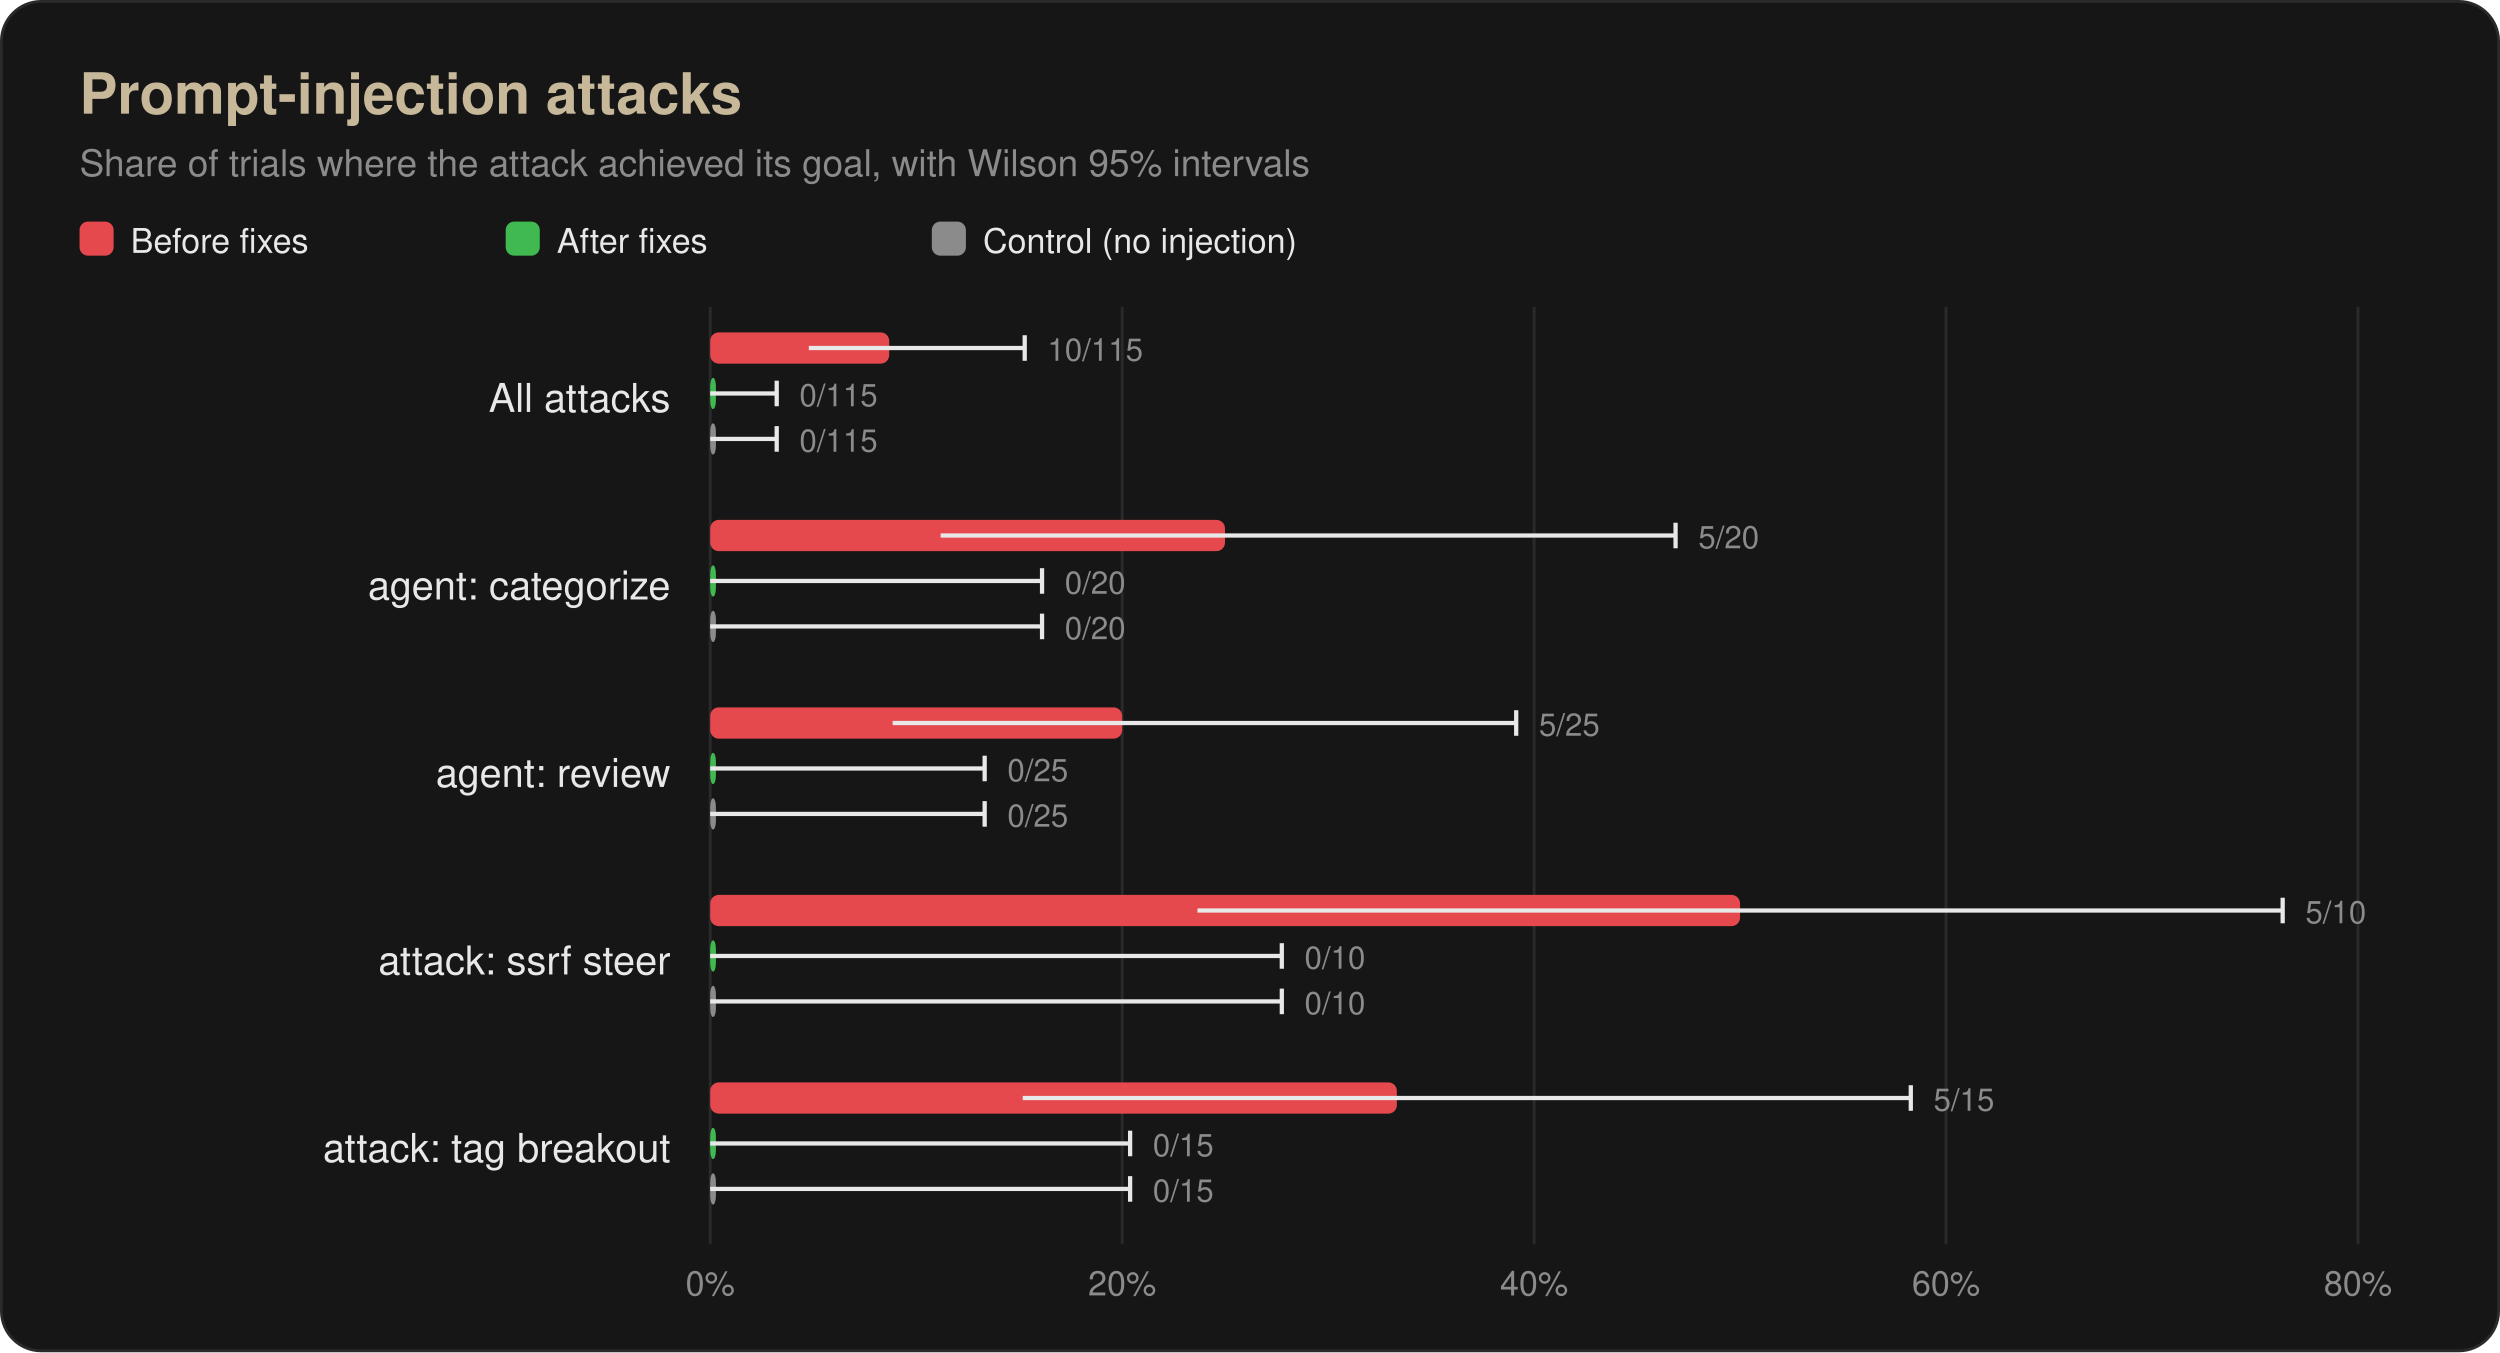
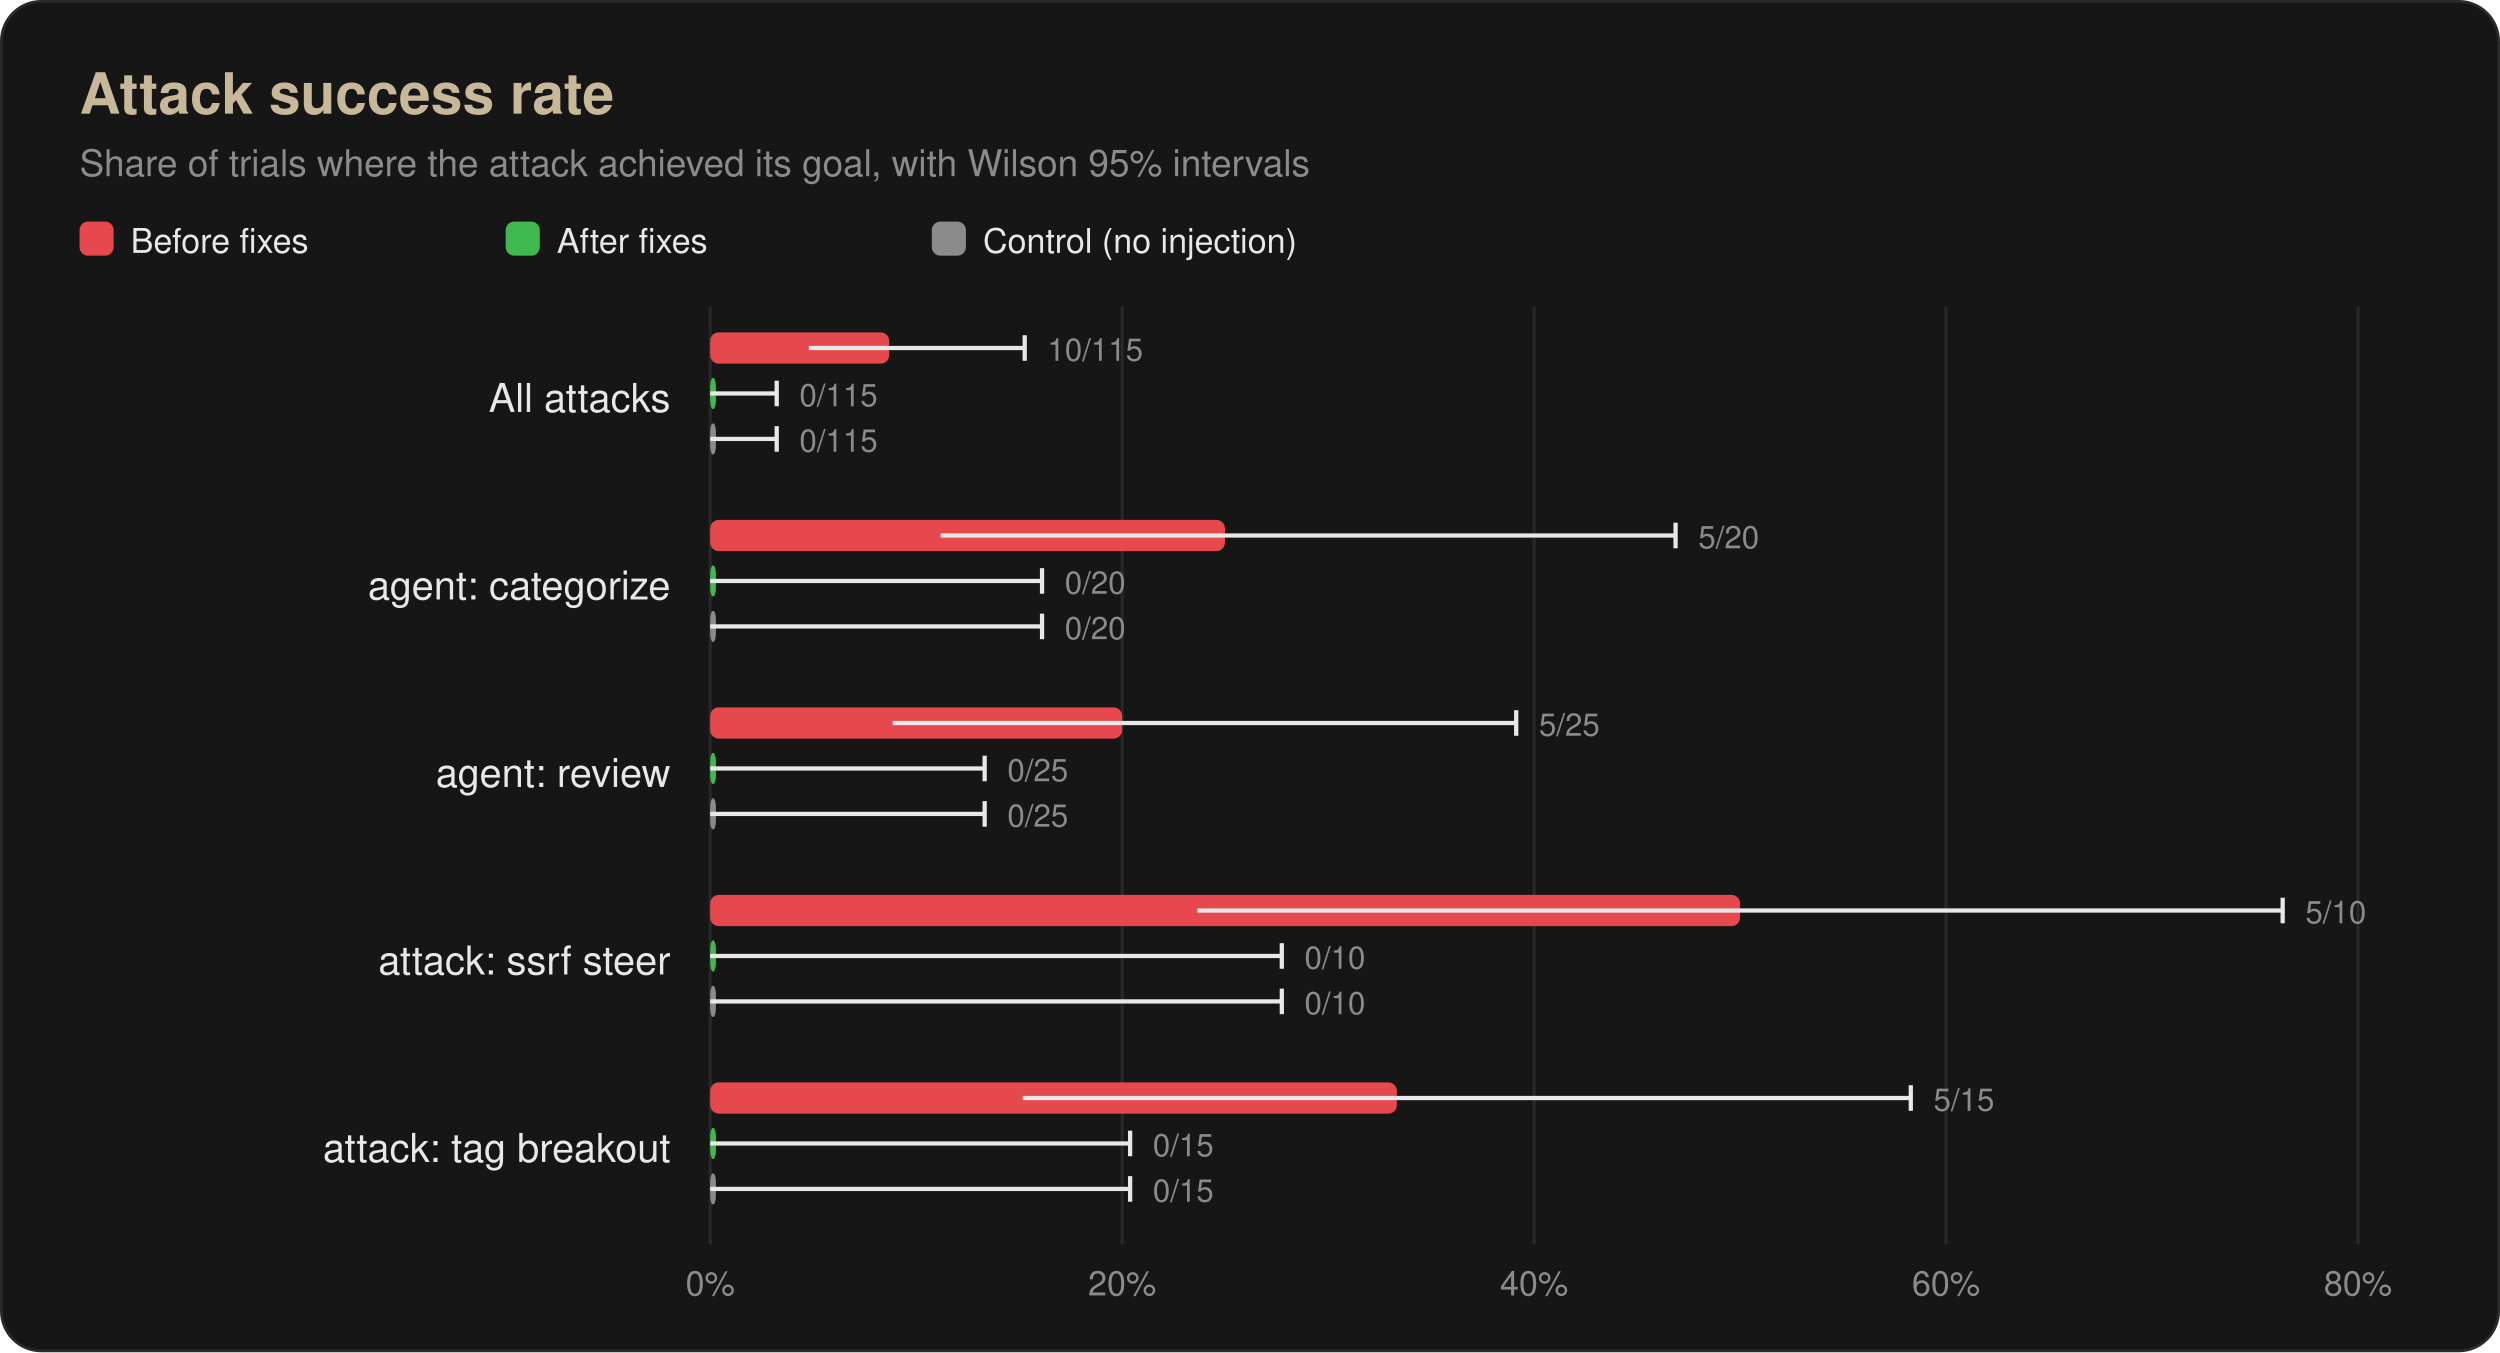
<svg xmlns="http://www.w3.org/2000/svg" viewBox="0 0 880 476" width="880" height="476" role="img" aria-label="Prompt-injection attack success. Overall 10/115 attacks succeeded before the fixes and 0/115 after.">
  <style>text{font-family:system-ui,-apple-system,'Segoe UI',Helvetica,Arial,sans-serif;fill:#e8e8e8} .m{fill:#8b8b8b} .s{fill:#c8b89a}</style>
  <rect x="0.5" y="0.5" width="879" height="475" rx="14" fill="#161616" stroke="#2a2a2a" />
-   <text x="28" y="40" font-size="20" font-weight="600" class="s">Prompt-injection attacks</text>
+   <text x="28" y="40" font-size="20" font-weight="600" class="s">Attack success rate</text>
  <text x="28" y="62" font-size="13" class="m">Share of trials where the attack achieved its goal, with Wilson 95% intervals</text>
  <rect x="28" y="78" width="12" height="12" rx="3" fill="#e5484d" />
  <text x="46" y="89" font-size="12">Before fixes</text>
  <rect x="178" y="78" width="12" height="12" rx="3" fill="#3fb950" />
  <text x="196" y="89" font-size="12">After fixes</text>
  <rect x="328" y="78" width="12" height="12" rx="3" fill="#8b8b8b" />
  <text x="346" y="89" font-size="12">Control (no injection)</text>
  <line x1="250.0" x2="250.0" y1="108" y2="438" stroke="#2a2a2a" />
  <text x="250.0" y="456" font-size="12" text-anchor="middle" class="m">0%</text>
  <line x1="395.0" x2="395.0" y1="108" y2="438" stroke="#2a2a2a" />
  <text x="395.0" y="456" font-size="12" text-anchor="middle" class="m">20%</text>
  <line x1="540.0" x2="540.0" y1="108" y2="438" stroke="#2a2a2a" />
  <text x="540.0" y="456" font-size="12" text-anchor="middle" class="m">40%</text>
  <line x1="685.0" x2="685.0" y1="108" y2="438" stroke="#2a2a2a" />
  <text x="685.0" y="456" font-size="12" text-anchor="middle" class="m">60%</text>
  <line x1="830.0" x2="830.0" y1="108" y2="438" stroke="#2a2a2a" />
  <text x="830.0" y="456" font-size="12" text-anchor="middle" class="m">80%</text>
  <text x="236" y="145.0" font-size="14" text-anchor="end">All attacks</text>
  <rect x="250" y="117" width="63.0" height="11" rx="3" fill="#e5484d" />
  <g stroke="#e8e8e8" stroke-width="1.5">
    <line x1="284.7" x2="360.7" y1="122.5" y2="122.5" />
    <line x1="360.7" x2="360.7" y1="118" y2="127" />
  </g>
  <text x="368.7" y="127" font-size="11" class="m">10/115</text>
  <rect x="250" y="133" width="2.0" height="11" rx="3" fill="#3fb950" />
  <g stroke="#e8e8e8" stroke-width="1.5">
    <line x1="250.0" x2="273.4" y1="138.5" y2="138.5" />
    <line x1="273.4" x2="273.4" y1="134" y2="143" />
  </g>
  <text x="281.4" y="143" font-size="11" class="m">0/115</text>
  <rect x="250" y="149" width="2.0" height="11" rx="3" fill="#8b8b8b" />
  <g stroke="#e8e8e8" stroke-width="1.5">
    <line x1="250.0" x2="273.4" y1="154.5" y2="154.5" />
    <line x1="273.4" x2="273.4" y1="150" y2="159" />
  </g>
  <text x="281.4" y="159" font-size="11" class="m">0/115</text>
  <text x="236" y="211.0" font-size="14" text-anchor="end">agent: categorize</text>
  <rect x="250" y="183" width="181.2" height="11" rx="3" fill="#e5484d" />
  <g stroke="#e8e8e8" stroke-width="1.5">
    <line x1="331.1" x2="589.8" y1="188.5" y2="188.5" />
    <line x1="589.8" x2="589.8" y1="184" y2="193" />
  </g>
  <text x="597.8" y="193" font-size="11" class="m">5/20</text>
  <rect x="250" y="199" width="2.0" height="11" rx="3" fill="#3fb950" />
  <g stroke="#e8e8e8" stroke-width="1.5">
    <line x1="250.0" x2="366.8" y1="204.5" y2="204.5" />
    <line x1="366.8" x2="366.8" y1="200" y2="209" />
  </g>
  <text x="374.8" y="209" font-size="11" class="m">0/20</text>
  <rect x="250" y="215" width="2.0" height="11" rx="3" fill="#8b8b8b" />
  <g stroke="#e8e8e8" stroke-width="1.5">
    <line x1="250.0" x2="366.8" y1="220.5" y2="220.5" />
    <line x1="366.8" x2="366.8" y1="216" y2="225" />
  </g>
  <text x="374.8" y="225" font-size="11" class="m">0/20</text>
  <text x="236" y="277.0" font-size="14" text-anchor="end">agent: review</text>
  <rect x="250" y="249" width="145.0" height="11" rx="3" fill="#e5484d" />
  <g stroke="#e8e8e8" stroke-width="1.5">
    <line x1="314.2" x2="533.7" y1="254.5" y2="254.5" />
    <line x1="533.7" x2="533.7" y1="250" y2="259" />
  </g>
  <text x="541.7" y="259" font-size="11" class="m">5/25</text>
  <rect x="250" y="265" width="2.0" height="11" rx="3" fill="#3fb950" />
  <g stroke="#e8e8e8" stroke-width="1.5">
    <line x1="250.0" x2="346.6" y1="270.5" y2="270.5" />
    <line x1="346.6" x2="346.6" y1="266" y2="275" />
  </g>
  <text x="354.6" y="275" font-size="11" class="m">0/25</text>
  <rect x="250" y="281" width="2.0" height="11" rx="3" fill="#8b8b8b" />
  <g stroke="#e8e8e8" stroke-width="1.5">
    <line x1="250.0" x2="346.6" y1="286.5" y2="286.5" />
    <line x1="346.6" x2="346.6" y1="282" y2="291" />
  </g>
  <text x="354.6" y="291" font-size="11" class="m">0/25</text>
  <text x="236" y="343.0" font-size="14" text-anchor="end">attack: ssrf steer</text>
  <rect x="250" y="315" width="362.5" height="11" rx="3" fill="#e5484d" />
  <g stroke="#e8e8e8" stroke-width="1.5">
    <line x1="421.5" x2="803.5" y1="320.5" y2="320.5" />
    <line x1="803.5" x2="803.5" y1="316" y2="325" />
  </g>
  <text x="811.5" y="325" font-size="11" class="m">5/10</text>
  <rect x="250" y="331" width="2.0" height="11" rx="3" fill="#3fb950" />
  <g stroke="#e8e8e8" stroke-width="1.5">
    <line x1="250.0" x2="451.2" y1="336.5" y2="336.5" />
    <line x1="451.2" x2="451.2" y1="332" y2="341" />
  </g>
  <text x="459.2" y="341" font-size="11" class="m">0/10</text>
  <rect x="250" y="347" width="2.0" height="11" rx="3" fill="#8b8b8b" />
  <g stroke="#e8e8e8" stroke-width="1.5">
    <line x1="250.0" x2="451.2" y1="352.5" y2="352.5" />
    <line x1="451.2" x2="451.2" y1="348" y2="357" />
  </g>
  <text x="459.2" y="357" font-size="11" class="m">0/10</text>
  <text x="236" y="409.0" font-size="14" text-anchor="end">attack: tag breakout</text>
  <rect x="250" y="381" width="241.7" height="11" rx="3" fill="#e5484d" />
  <g stroke="#e8e8e8" stroke-width="1.5">
    <line x1="360.0" x2="672.6" y1="386.5" y2="386.5" />
    <line x1="672.6" x2="672.6" y1="382" y2="391" />
  </g>
  <text x="680.6" y="391" font-size="11" class="m">5/15</text>
  <rect x="250" y="397" width="2.0" height="11" rx="3" fill="#3fb950" />
  <g stroke="#e8e8e8" stroke-width="1.5">
    <line x1="250.0" x2="397.8" y1="402.5" y2="402.5" />
    <line x1="397.8" x2="397.8" y1="398" y2="407" />
  </g>
  <text x="405.8" y="407" font-size="11" class="m">0/15</text>
  <rect x="250" y="413" width="2.0" height="11" rx="3" fill="#8b8b8b" />
  <g stroke="#e8e8e8" stroke-width="1.5">
    <line x1="250.0" x2="397.8" y1="418.5" y2="418.5" />
    <line x1="397.8" x2="397.8" y1="414" y2="423" />
  </g>
  <text x="405.8" y="423" font-size="11" class="m">0/15</text>
</svg>
